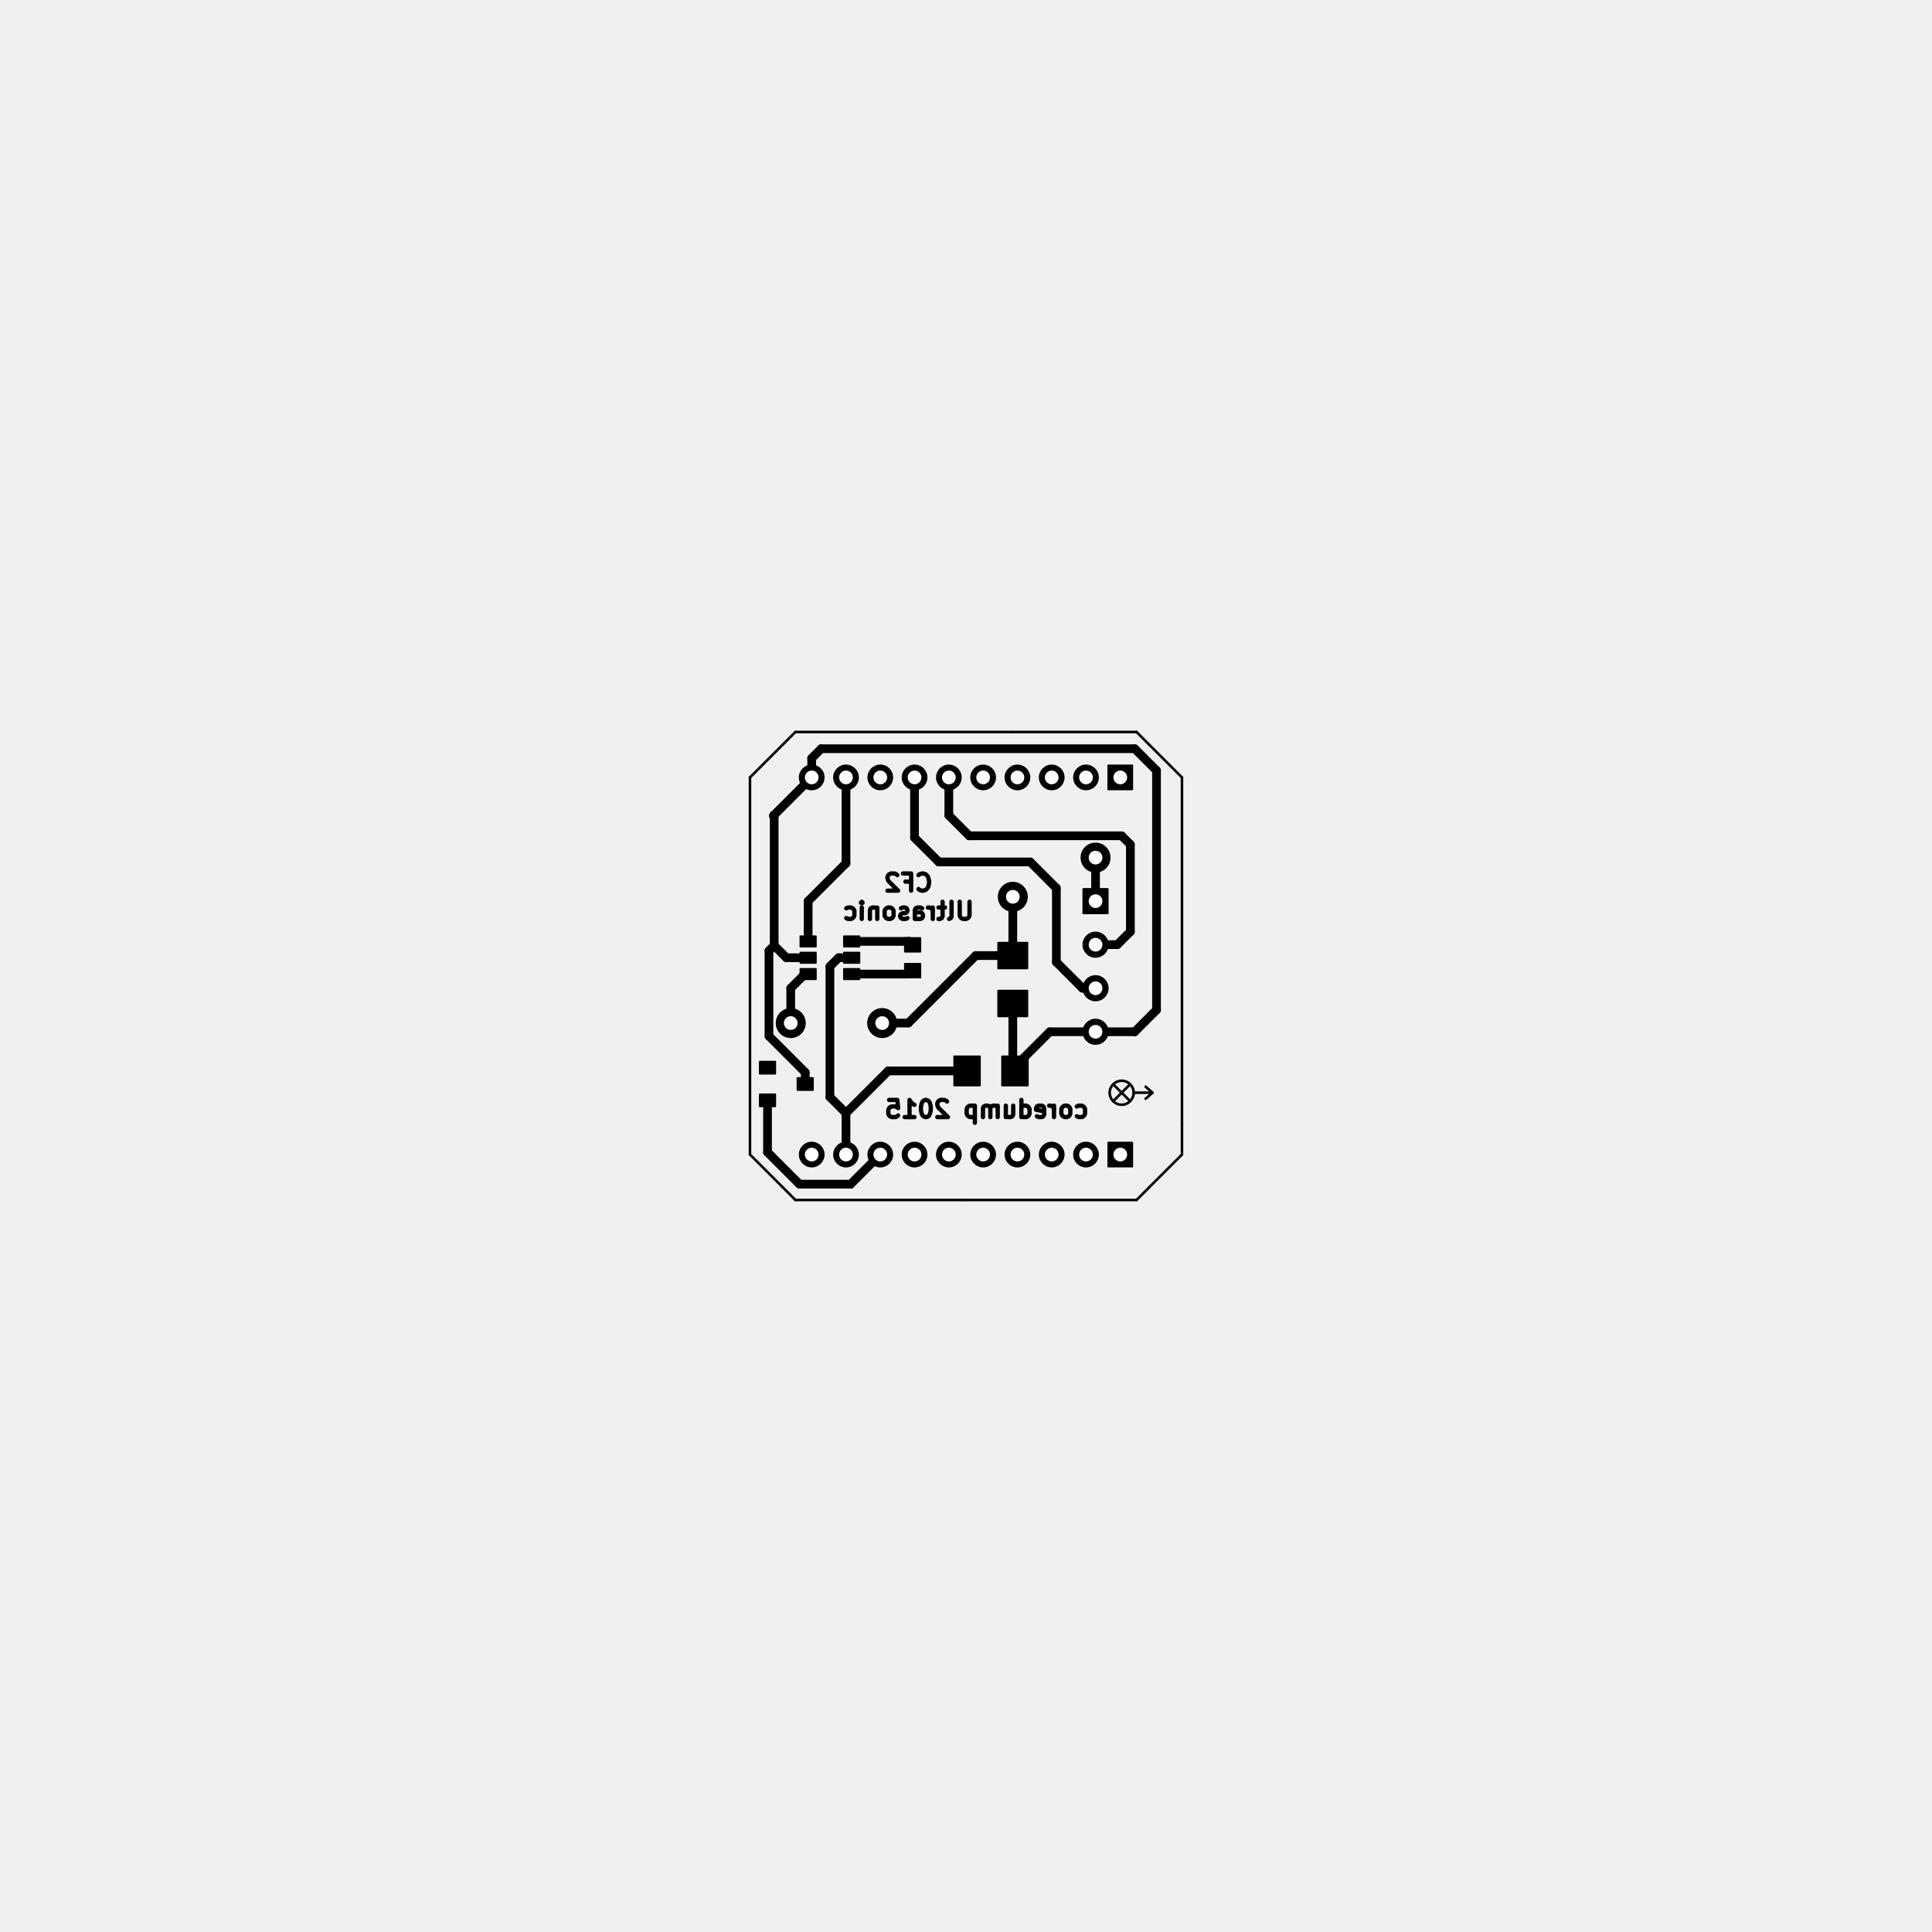
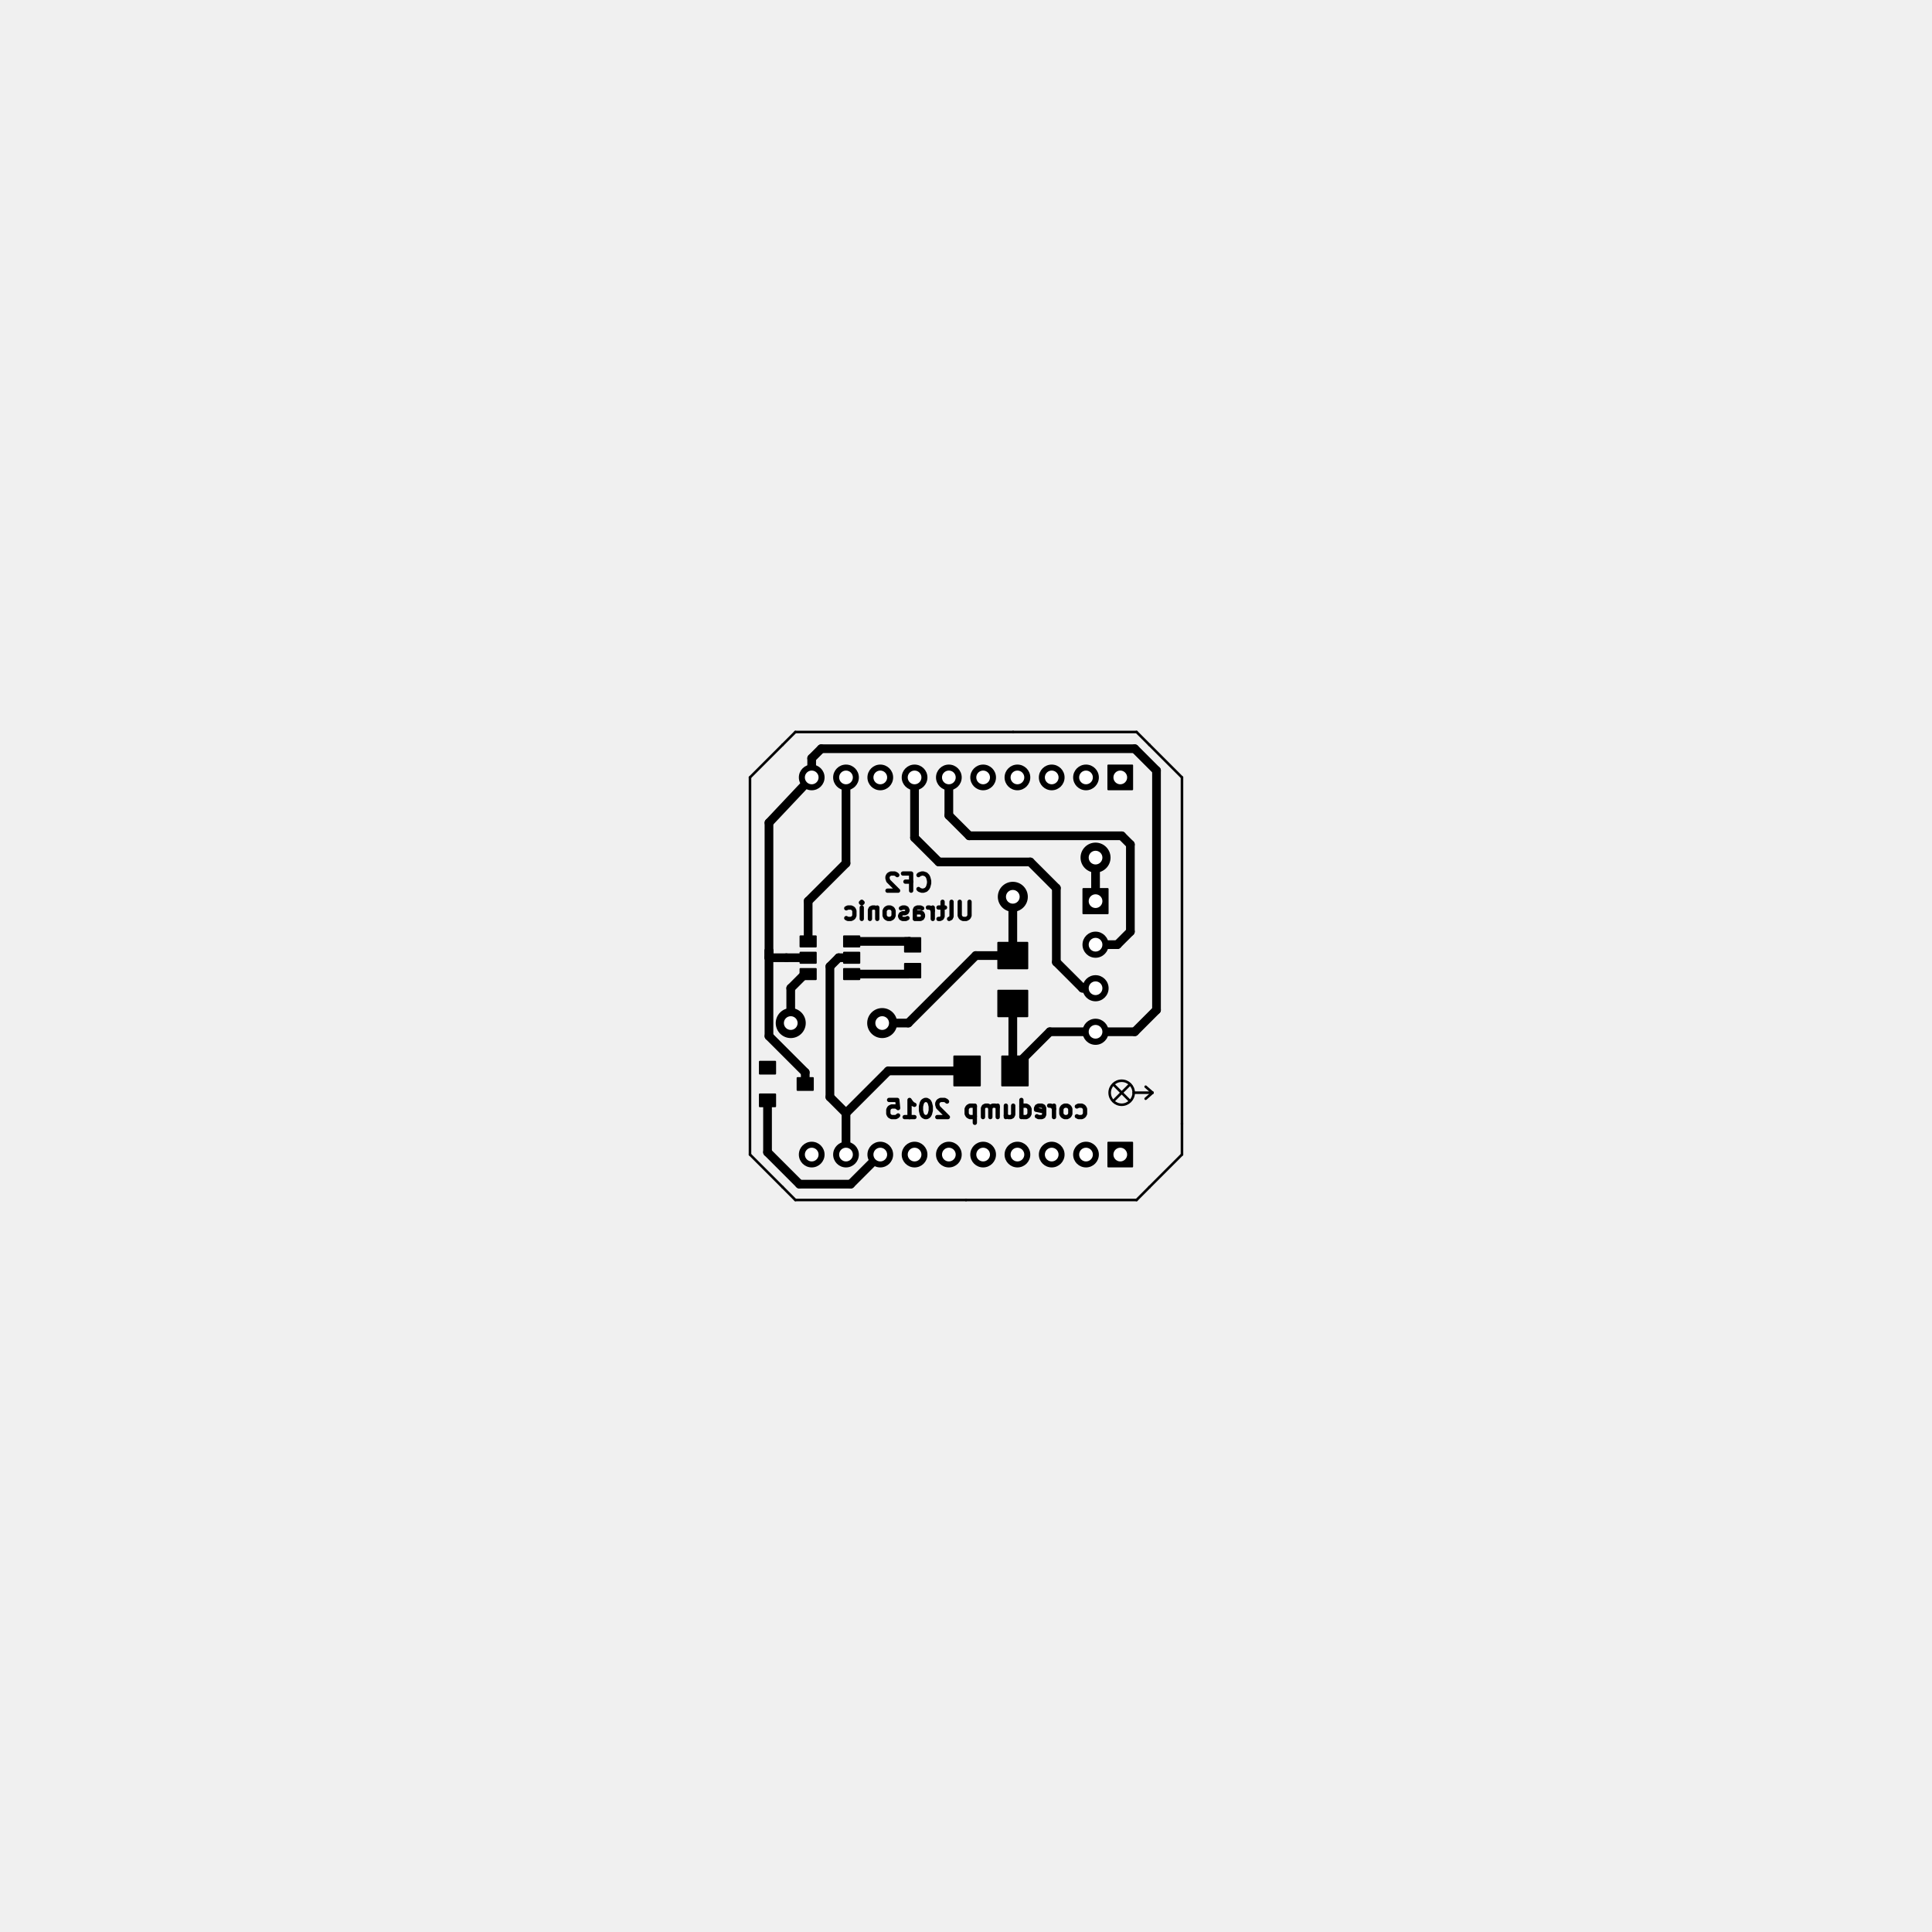
<svg xmlns="http://www.w3.org/2000/svg" version="1.1" width="11.27cm" height="11.27cm" viewBox="0 0 44370 44370 ">
  <g style="fill:#000000; fill-opacity:1;stroke:#000000; stroke-opacity:1; stroke-linecap:round; stroke-linejoin:round; " transform="translate(0 0) scale(1 1)">
</g>
  <g style="fill:#000000; fill-opacity:0.0;  stroke:#000000; stroke-width:98.425; stroke-opacity:1;  stroke-linecap:round; stroke-linejoin:round;">
    <path d="M24731 25636 L24769 25655 L24844 25655 L24881 25636 L24900 25617 L24919 25580 L24919 25467 L24900 25430 L24881 25411 L24844 25392 L24769 25392 L24731 25411 " />
    <path d="M24506 25655 L24544 25636 L24563 25617 L24581 25580 L24581 25467 L24563 25430 L24544 25411 L24506 25392 L24450 25392 L24413 25411 L24394 25430 L24375 25467 L24375 25580 L24394 25617 L24413 25636 L24450 25655 L24506 25655 " />
    <path d="M24206 25655 L24206 25392 " />
    <path d="M24206 25467 L24188 25430 L24169 25411 L24131 25392 L24094 25392 " />
    <path d="M23813 25636 L23850 25655 L23925 25655 L23963 25636 L23981 25598 L23981 25448 L23963 25411 L23925 25392 L23850 25392 L23813 25411 L23794 25448 L23794 25486 L23981 25523 " />
    <path d="M23457 25655 L23457 25261 " />
    <path d="M23457 25636 L23494 25655 L23569 25655 L23606 25636 L23625 25617 L23644 25580 L23644 25467 L23625 25430 L23606 25411 L23569 25392 L23494 25392 L23457 25411 " />
    <path d="M23100 25392 L23100 25655 " />
    <path d="M23269 25392 L23269 25598 L23250 25636 L23213 25655 L23157 25655 L23119 25636 L23100 25617 " />
    <path d="M22913 25655 L22913 25392 " />
    <path d="M22913 25430 L22894 25411 L22857 25392 L22800 25392 L22763 25411 L22744 25448 L22744 25655 " />
    <path d="M22744 25448 L22725 25411 L22688 25392 L22632 25392 L22594 25411 L22575 25448 L22575 25655 " />
    <path d="M22388 25392 L22388 25786 " />
    <path d="M22388 25411 L22350 25392 L22275 25392 L22238 25411 L22219 25430 L22200 25467 L22200 25580 L22219 25617 L22238 25636 L22275 25655 L22350 25655 L22388 25636 " />
    <path d="M21750 25298 L21732 25280 L21694 25261 L21600 25261 L21563 25280 L21544 25298 L21526 25336 L21526 25373 L21544 25430 L21769 25655 L21526 25655 " />
    <path d="M21282 25261 L21244 25261 L21207 25280 L21188 25298 L21169 25336 L21151 25411 L21151 25505 L21169 25580 L21188 25617 L21207 25636 L21244 25655 L21282 25655 L21319 25636 L21338 25617 L21357 25580 L21376 25505 L21376 25411 L21357 25336 L21338 25298 L21319 25280 L21282 25261 " />
    <path d="M20776 25655 L21001 25655 " />
    <path d="M20888 25655 L20888 25261 L20926 25317 L20963 25355 L21001 25373 " />
    <path d="M20419 25261 L20607 25261 L20626 25448 L20607 25430 L20569 25411 L20476 25411 L20438 25430 L20419 25448 L20401 25486 L20401 25580 L20419 25617 L20438 25636 L20476 25655 L20569 25655 L20607 25636 L20626 25617 " />
    <path d="M21094 20417 L21113 20436 L21169 20455 L21207 20455 L21263 20436 L21300 20398 L21319 20361 L21338 20286 L21338 20230 L21319 20155 L21300 20117 L21263 20080 L21207 20061 L21169 20061 L21113 20080 L21094 20098 " />
    <path d="M20794 20248 L20925 20248 " />
    <path d="M20925 20455 L20925 20061 L20738 20061 " />
    <path d="M20607 20098 L20588 20080 L20550 20061 L20457 20061 L20419 20080 L20400 20098 L20382 20136 L20382 20173 L20400 20230 L20625 20455 L20382 20455 " />
    <path d="M22266 20710 L22266 21029 L22247 21067 L22228 21085 L22191 21104 L22116 21104 L22078 21085 L22060 21067 L22041 21029 L22041 20710 " />
    <path d="M21797 21104 L21835 21085 L21853 21048 L21853 20710 " />
    <path d="M21703 20842 L21553 20842 " />
    <path d="M21647 20710 L21647 21048 L21628 21085 L21591 21104 L21553 21104 " />
    <path d="M21422 21104 L21422 20842 " />
    <path d="M21422 20917 L21403 20879 L21385 20860 L21347 20842 L21310 20842 " />
    <path d="M21010 21104 L21010 20898 L21028 20860 L21066 20842 L21141 20842 L21178 20860 " />
    <path d="M21010 21085 L21047 21104 L21141 21104 L21178 21085 L21197 21048 L21197 21010 L21178 20973 L21141 20954 L21047 20954 L21010 20935 " />
    <path d="M20841 21085 L20803 21104 L20729 21104 L20691 21085 L20672 21048 L20672 21029 L20691 20992 L20729 20973 L20785 20973 L20822 20954 L20841 20917 L20841 20898 L20822 20860 L20785 20842 L20729 20842 L20691 20860 " />
    <path d="M20447 21104 L20485 21085 L20504 21067 L20522 21029 L20522 20917 L20504 20879 L20485 20860 L20447 20842 L20391 20842 L20354 20860 L20335 20879 L20316 20917 L20316 21029 L20335 21067 L20354 21085 L20391 21104 L20447 21104 " />
    <path d="M20147 20842 L20147 21104 " />
    <path d="M20147 20879 L20129 20860 L20091 20842 L20035 20842 L19997 20860 L19979 20898 L19979 21104 " />
    <path d="M19791 21104 L19791 20842 " />
    <path d="M19791 20710 L19810 20729 L19791 20748 L19772 20729 L19791 20710 L19791 20748 " />
    <path d="M19435 21085 L19472 21104 L19547 21104 L19585 21085 L19604 21067 L19622 21029 L19622 20917 L19604 20879 L19585 20860 L19547 20842 L19472 20842 L19435 20860 " />
  </g>
  <g style="fill:#000000; fill-opacity:0.0;  stroke:#000000; stroke-width:59.055; stroke-opacity:1;  stroke-linecap:round; stroke-linejoin:round;">
    <path d="M27145 26515 L27145 25807 " />
    <path d="M26397 27263 L27145 26515 " />
    <path d="M27145 17854 L27145 25807 " />
    <path d="M26397 17106 L27145 17854 " />
    <path d="M17224 26515 L17224 17854 " />
    <path d="M17972 27263 L17224 26515 " />
    <path d="M17972 17106 L17224 17854 " />
    <path d="M18267 27559 L17972 27263 " />
    <path d="M22185 27559 L18267 27559 " />
    <path d="M26102 27559 L26397 27263 " />
    <path d="M22185 27559 L26102 27559 " />
    <path d="M18267 16811 L17972 17106 " />
    <path d="M26102 16811 L26397 17106 " />
    <path d="M23267 16811 L26102 16811 " />
    <path d="M23267 16811 L18267 16811 " />
    <path d="M25760 25095 L25573 25282 " />
    <path d="M25760 25095 L25947 25282 " />
    <path d="M25760 25095 L25947 24908 " />
    <path d="M25760 25095 L25573 24908 " />
    <circle cx="25760.2" cy="25095.7" r="275.766" />
    <path d="M26035 25095 L26468 25095 " />
    <path d="M26468 25095 L26311 24957 " />
    <path d="M26468 25095 L26311 25233 " />
  </g>
  <g style="fill:#000000; fill-opacity:0.0;  stroke:#000000; stroke-width:39.37; stroke-opacity:1;  stroke-linecap:round; stroke-linejoin:round;">
</g>
  <g style="fill:#000000; fill-opacity:1.0;  stroke:#000000; stroke-width:39.37; stroke-opacity:1;  stroke-linecap:round; stroke-linejoin:round;">
    <circle cx="18641.7" cy="26515.7" r="275.591" />
    <circle cx="24940.9" cy="26515.7" r="275.591" />
    <polyline style="fill-rule:evenodd;" points="26003,26240 26003,26791 25452,26791 25452,26240 26003,26240 " />
    <circle cx="20216.5" cy="26515.7" r="275.591" />
    <circle cx="19429.1" cy="26515.7" r="275.591" />
    <circle cx="24153.5" cy="26515.7" r="275.591" />
    <circle cx="23366.1" cy="26515.7" r="275.591" />
    <circle cx="21003.9" cy="26515.7" r="275.591" />
    <circle cx="21791.3" cy="26515.7" r="275.591" />
    <circle cx="22578.7" cy="26515.7" r="275.591" />
    <polyline style="fill-rule:evenodd;" points="19737,22489 19382,22489 19382,22252 19737,22252 19737,22489 " />
    <polyline style="fill-rule:evenodd;" points="19737,22114 19382,22114 19382,21877 19737,21877 19737,22114 " />
    <polyline style="fill-rule:evenodd;" points="19737,21739 19382,21739 19382,21502 19737,21502 19737,21739 " />
    <polyline style="fill-rule:evenodd;" points="18737,21739 18382,21739 18382,21502 18737,21502 18737,21739 " />
    <polyline style="fill-rule:evenodd;" points="18737,22114 18382,22114 18382,21877 18737,21877 18737,22114 " />
    <polyline style="fill-rule:evenodd;" points="18737,22489 18382,22489 18382,22252 18737,22252 18737,22489 " />
    <polyline style="fill-rule:evenodd;" points="18670,25033 18315,25033 18315,24757 18670,24757 18670,25033 " />
    <polyline style="fill-rule:evenodd;" points="17804,24658 17449,24658 17449,24382 17804,24382 17804,24658 " />
    <polyline style="fill-rule:evenodd;" points="17804,25408 17449,25408 17449,25132 17804,25132 17804,25408 " />
    <polyline style="fill-rule:evenodd;" points="22924,22750 23595,22750 23595,23341 22924,23341 22924,22750 " />
    <polyline style="fill-rule:evenodd;" points="22924,21650 23595,21650 23595,22241 22924,22241 22924,21650 " />
    <polyline style="fill-rule:evenodd;" points="23014,24931 23014,24260 23605,24260 23605,24931 23014,24931 " />
    <polyline style="fill-rule:evenodd;" points="21914,24931 21914,24260 22505,24260 22505,24931 21914,24931 " />
    <polyline style="fill-rule:evenodd;" points="21137,21857 20782,21857 20782,21542 21137,21542 21137,21857 " />
    <polyline style="fill-rule:evenodd;" points="21137,22449 20782,22449 20782,22134 21137,22134 21137,22449 " />
    <circle cx="18641.7" cy="17854.3" r="275.591" />
    <circle cx="24940.9" cy="17854.3" r="275.591" />
    <polyline style="fill-rule:evenodd;" points="26003,17578 26003,18129 25452,18129 25452,17578 26003,17578 " />
    <circle cx="20216.5" cy="17854.3" r="275.591" />
    <circle cx="19429.1" cy="17854.3" r="275.591" />
    <circle cx="24153.5" cy="17854.3" r="275.591" />
    <circle cx="23366.1" cy="17854.3" r="275.591" />
    <circle cx="21003.9" cy="17854.3" r="275.591" />
    <circle cx="21791.3" cy="17854.3" r="275.591" />
    <circle cx="22578.7" cy="17854.3" r="275.591" />
    <polyline style="fill-rule:evenodd;" points="24879,20415 25440,20415 25440,20976 24879,20976 24879,20415 " />
    <circle cx="25160.2" cy="21695.7" r="280.315" />
    <circle cx="25160.2" cy="22695.7" r="280.315" />
    <circle cx="25160.2" cy="23695.7" r="280.315" />
    <circle cx="23260.2" cy="20595.7" r="324.803" />
    <circle cx="25160.2" cy="19695.7" r="324.803" />
    <circle cx="18160.2" cy="23495.7" r="324.803" />
    <circle cx="20260.2" cy="23495.7" r="324.803" />
  </g>
  <g style="fill:#000000; fill-opacity:1.0;  stroke:#000000; stroke-width:200; stroke-opacity:1;  stroke-linecap:round; stroke-linejoin:round;">
    <path d="M25160 21695 L25660 21695 " />
    <path d="M21791 18726 L21791 17854 " />
    <path d="M22260 19195 L21791 18726 " />
    <path d="M25760 19195 L22260 19195 " />
    <path d="M25960 19395 L25760 19195 " />
    <path d="M25960 21395 L25960 19395 " />
    <path d="M25660 21695 L25960 21395 " />
    <path d="M25160 22695 L24860 22695 " />
    <path d="M21003 19239 L21003 17854 " />
    <path d="M21560 19795 L21003 19239 " />
    <path d="M23660 19795 L21560 19795 " />
    <path d="M24260 20395 L23660 19795 " />
    <path d="M24260 22095 L24260 20395 " />
    <path d="M24860 22695 L24260 22095 " />
    <path d="M19429 17854 L19429 19826 " />
    <path d="M18560 20695 L18560 21620 " />
    <path d="M19429 19826 L18560 20695 " />
    <path d="M17627 25270 L17627 26462 " />
    <path d="M19536 27195 L20216 26515 " />
    <path d="M18360 27195 L19536 27195 " />
    <path d="M17627 26462 L18360 27195 " />
    <path d="M22210 24595 L20398 24595 " />
    <path d="M20398 24595 L19429 25564 " />
    <path d="M19560 21995 L19260 21995 " />
    <path d="M19429 25564 L19429 26515 " />
    <path d="M19060 25195 L19429 25564 " />
    <path d="M19060 22195 L19060 25195 " />
    <path d="M19260 21995 L19060 22195 " />
    <path d="M18493 24895 L18493 24628 " />
-     <path d="M17660 21835 L17780 21715 " />
+     <path d="M17660 21835 L17660 21995 " />
    <path d="M17660 23795 L17660 21835 " />
    <path d="M18493 24628 L17660 23795 " />
    <path d="M18641 17854 L18641 17414 " />
    <path d="M26060 23695 L25160 23695 " />
    <path d="M26560 23195 L26060 23695 " />
    <path d="M26560 17695 L26560 23195 " />
    <path d="M26060 17195 L26560 17695 " />
    <path d="M18860 17195 L26060 17195 " />
    <path d="M18641 17414 L18860 17195 " />
-     <path d="M17780 18715 L17780 21715 " />
+     <path d="M17660 18895 L17660 21995 " />
    <path d="M18060 21995 L18560 21995 " />
-     <path d="M17780 21715 L18060 21995 " />
+     <path d="M17660 21995 L18060 21995 " />
    <path d="M23260 23045 L23260 24545 " />
    <path d="M23260 24545 L24110 23695 " />
    <path d="M24110 23695 L25160 23695 " />
-     <path d="M17760 18735 L17780 18715 " />
-     <path d="M17780 18715 L18641 17854 " />
+     <path d="M17660 18895 L18641 17854 " />
    <path d="M19560 22370 L20881 22370 " />
    <path d="M20881 22370 L20960 22291 " />
    <path d="M25160 20695 L25160 19695 " />
    <path d="M23260 20595 L23260 21945 " />
    <path d="M20260 23495 L20860 23495 " />
    <path d="M18160 22695 L18160 23495 " />
    <path d="M18485 22370 L18160 22695 " />
    <path d="M18560 22370 L18485 22370 " />
    <path d="M22410 21945 L23260 21945 " />
    <path d="M20860 23495 L22410 21945 " />
    <path d="M19560 21620 L20881 21620 " />
    <path d="M20881 21620 L20960 21699 " />
  </g>
  <g style="fill:#FFFFFF; fill-opacity:1.0;  stroke:#FFFFFF; stroke-width:39.37; stroke-opacity:1;  stroke-linecap:round; stroke-linejoin:round;">
    <circle cx="23260.2" cy="20595.7" r="137.795" />
    <circle cx="25160.2" cy="19695.7" r="137.795" />
    <circle cx="18160.2" cy="23495.7" r="137.795" />
    <circle cx="20260.2" cy="23495.7" r="137.795" />
    <circle cx="18641.7" cy="26515.7" r="137.795" />
    <circle cx="24940.9" cy="26515.7" r="137.795" />
    <circle cx="25728.3" cy="26515.7" r="137.795" />
    <circle cx="20216.5" cy="26515.7" r="137.795" />
    <circle cx="19429.1" cy="26515.7" r="137.795" />
    <circle cx="24153.5" cy="26515.7" r="137.795" />
    <circle cx="23366.1" cy="26515.7" r="137.795" />
    <circle cx="21003.9" cy="26515.7" r="137.795" />
    <circle cx="21791.3" cy="26515.7" r="137.795" />
    <circle cx="22578.7" cy="26515.7" r="137.795" />
    <circle cx="18641.7" cy="17854.3" r="137.795" />
    <circle cx="24940.9" cy="17854.3" r="137.795" />
    <circle cx="25728.3" cy="17854.3" r="137.795" />
    <circle cx="20216.5" cy="17854.3" r="137.795" />
    <circle cx="19429.1" cy="17854.3" r="137.795" />
    <circle cx="24153.5" cy="17854.3" r="137.795" />
    <circle cx="23366.1" cy="17854.3" r="137.795" />
    <circle cx="21003.9" cy="17854.3" r="137.795" />
    <circle cx="21791.3" cy="17854.3" r="137.795" />
    <circle cx="22578.7" cy="17854.3" r="137.795" />
    <circle cx="25160.2" cy="20695.7" r="137.795" />
    <circle cx="25160.2" cy="21695.7" r="137.795" />
    <circle cx="25160.2" cy="22695.7" r="137.795" />
    <circle cx="25160.2" cy="23695.7" r="137.795" />
  </g>
</svg>
